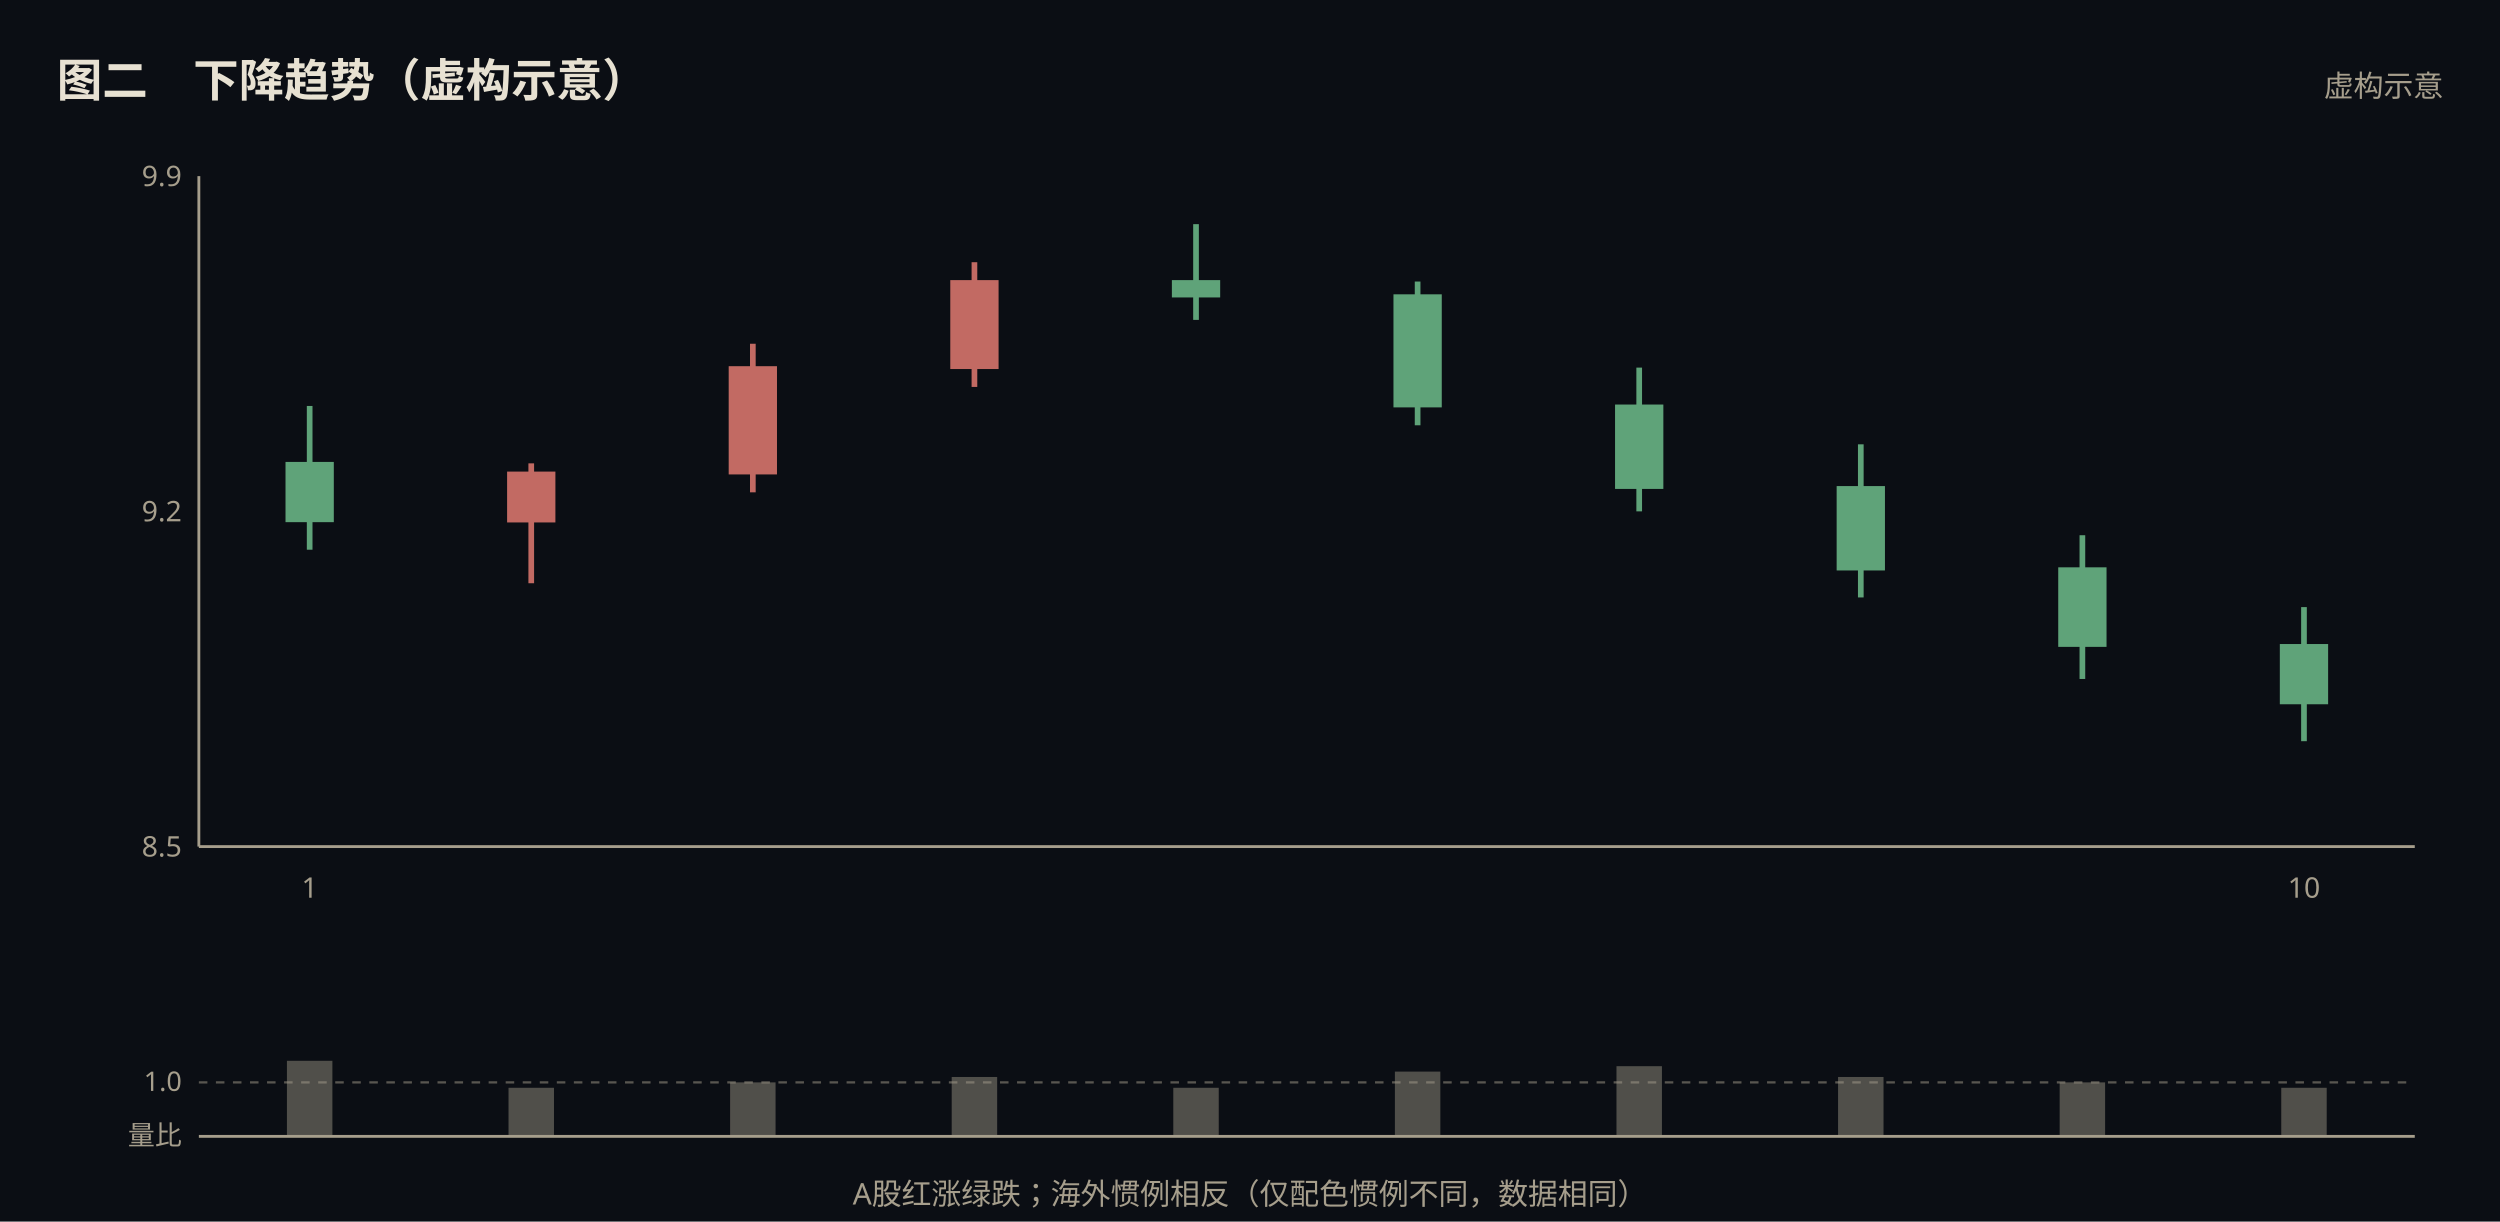
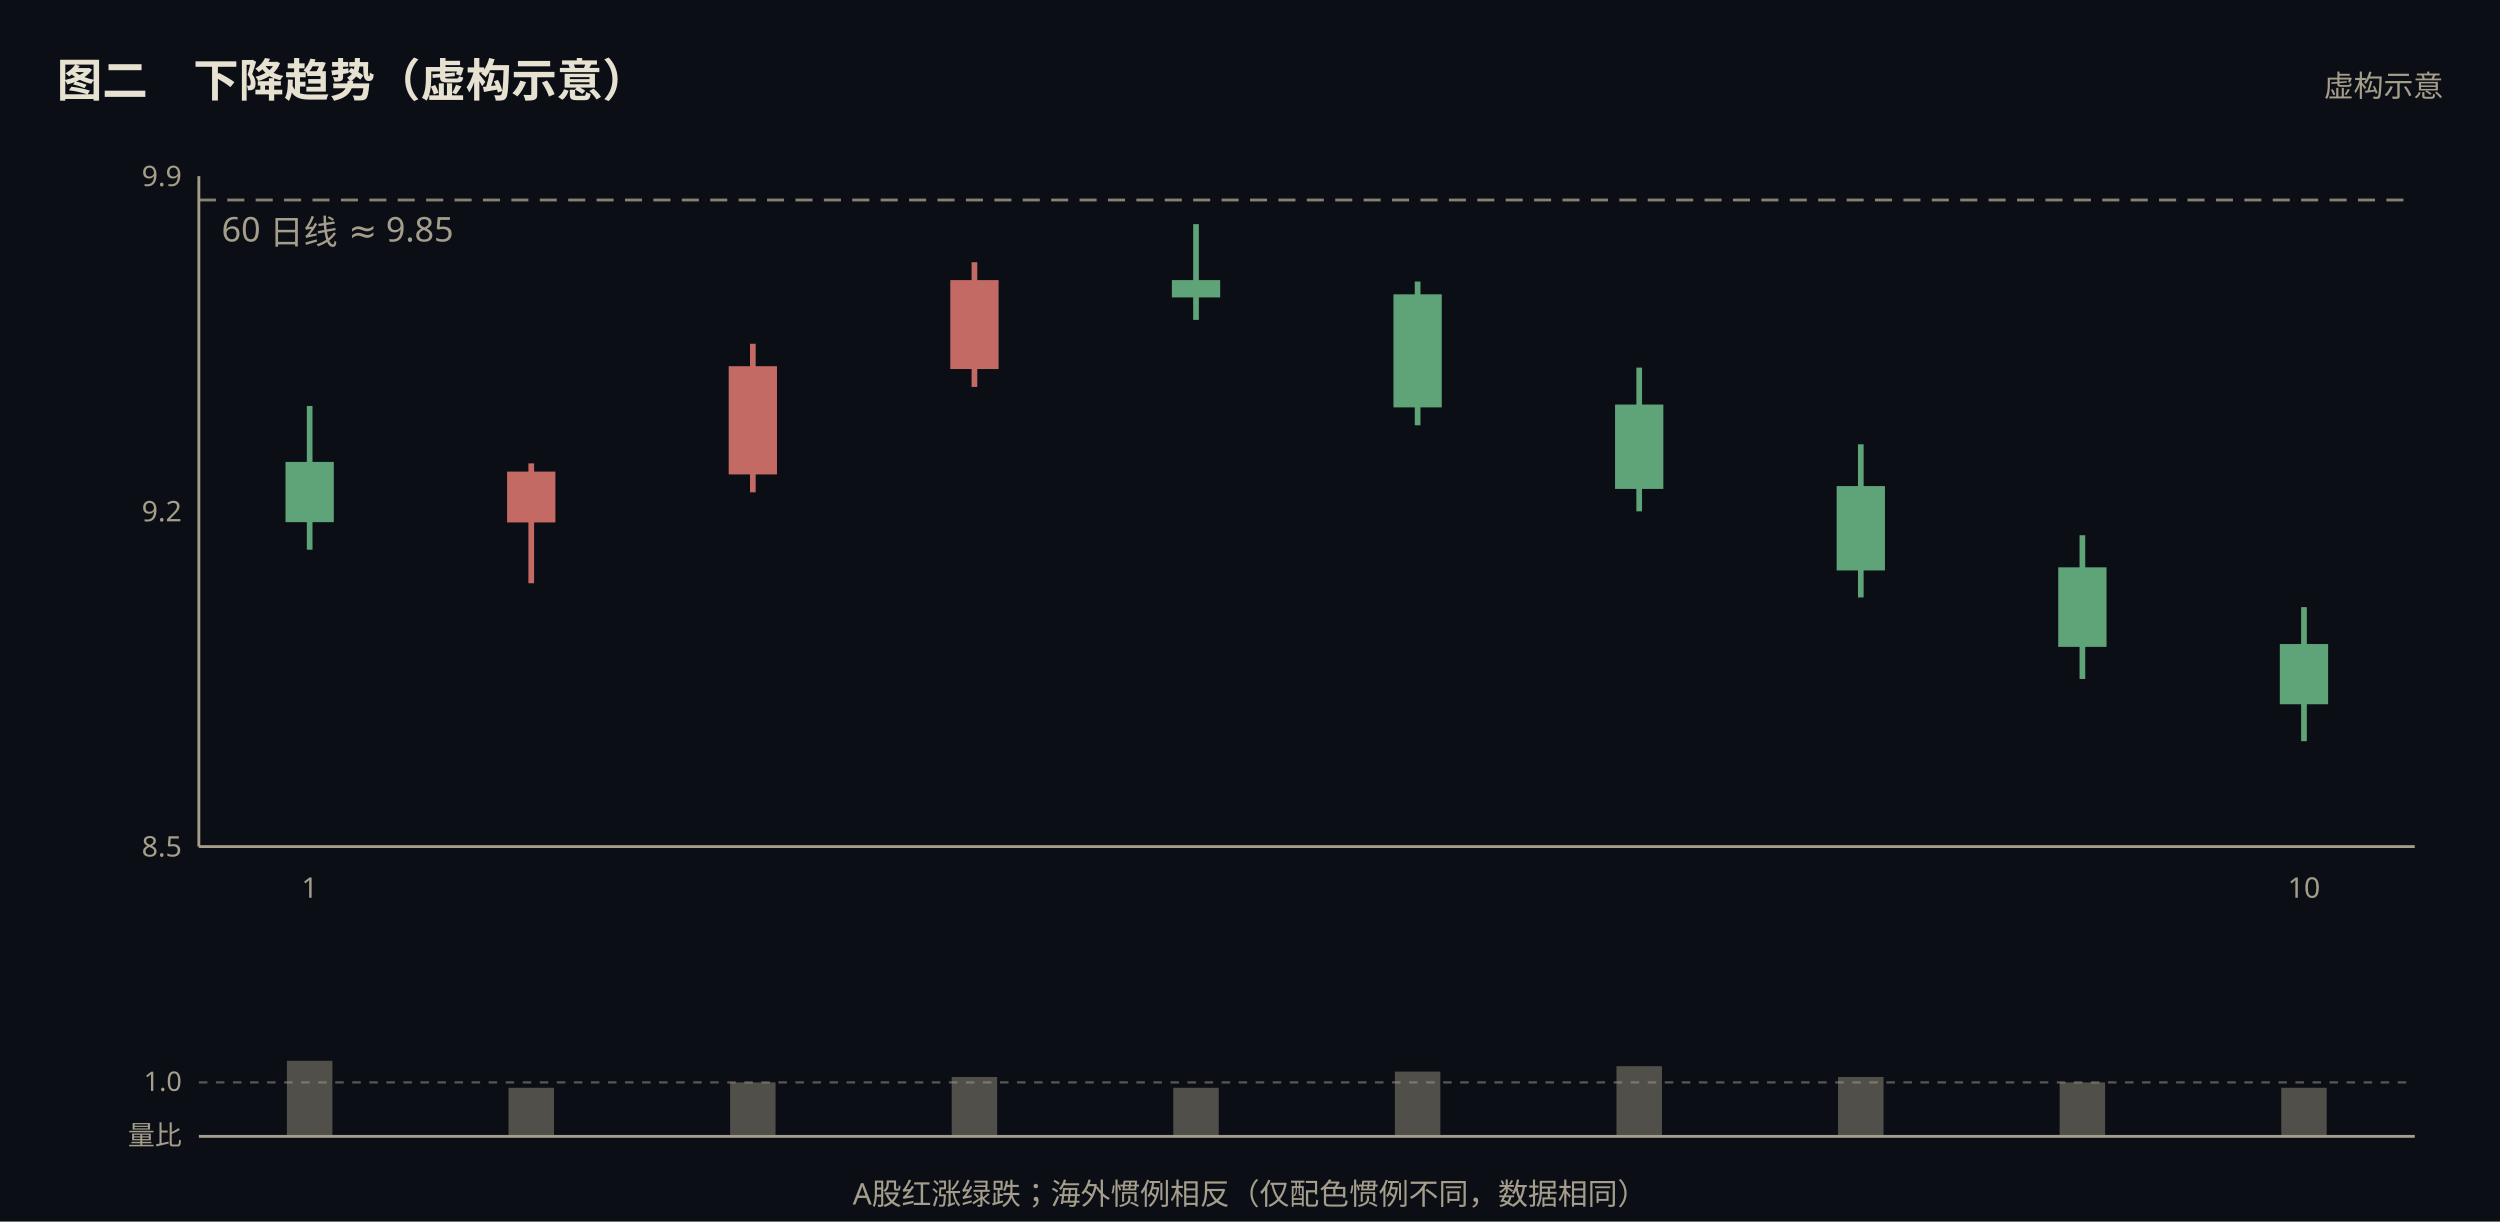
<svg xmlns="http://www.w3.org/2000/svg" viewBox="0 0 880 430" font-family="'Noto Sans SC','Microsoft YaHei',sans-serif">
  <rect width="880" height="430" fill="var(--fig-canvas, #0B0E14)" />
  <text x="20" y="34" font-size="16" font-weight="600" fill="var(--fig-ink, #E7E1D2)">图二　下降趋势（虚构示意）</text>
  <text x="860" y="34" text-anchor="end" font-size="10.5" fill="var(--fig-ink-sub, #A69E8C)">虚构示意</text>
  <line x1="70" y1="62" x2="70" y2="298" stroke="var(--fig-ink-sub, #A69E8C)" stroke-width="1" />
  <line x1="70" y1="298" x2="850" y2="298" stroke="var(--fig-ink-sub, #A69E8C)" stroke-width="1" />
  <text x="64" y="301.5" text-anchor="end" font-size="10" fill="var(--fig-ink-sub, #A69E8C)">8.5</text>
  <text x="64" y="183.5" text-anchor="end" font-size="10" fill="var(--fig-ink-sub, #A69E8C)">9.2</text>
  <text x="64" y="65.5" text-anchor="end" font-size="10" fill="var(--fig-ink-sub, #A69E8C)">9.9</text>
  <text x="109" y="316" text-anchor="middle" font-size="10" fill="var(--fig-ink-sub, #A69E8C)">1</text>
  <text x="811" y="316" text-anchor="middle" font-size="10" fill="var(--fig-ink-sub, #A69E8C)">10</text>
  <line x1="70" y1="400" x2="850" y2="400" stroke="var(--fig-ink-sub, #A69E8C)" stroke-width="1" />
  <line x1="70" y1="381" x2="850" y2="381" stroke="var(--fig-ink-sub, #A69E8C)" stroke-width="0.8" stroke-dasharray="3 3" stroke-opacity="0.5" />
  <text x="64" y="384" text-anchor="end" font-size="9.5" fill="var(--fig-ink-sub, #A69E8C)">1.0</text>
  <text x="64" y="403" text-anchor="end" font-size="9.5" fill="var(--fig-ink-sub, #A69E8C)">量比</text>
+   <g data-tip="60 日线 ≈ 9.85（题干参考位）">
+     <line x1="70" y1="70.4" x2="850" y2="70.4" stroke="var(--fig-ink-sub, #A69E8C)" stroke-width="1" stroke-dasharray="6 4" stroke-opacity="0.8" />
+     <text x="78" y="85" font-size="12" fill="var(--fig-ink-sub, #A69E8C)">60 日线 ≈ 9.85</text>
+   </g>
  <g data-tip="日1：开9.30 高9.42 低9.12 收9.18 量比1.4">
    <line x1="109" y1="142.9" x2="109" y2="193.5" stroke="var(--fig-down, #5FA379)" stroke-width="2" />
    <rect x="101" y="163.1" width="16" height="20.2" fill="var(--fig-down, #5FA379)" stroke="var(--fig-down, #5FA379)" stroke-width="1" />
    <rect x="101" y="373.4" width="16" height="26.6" fill="var(--fig-ink-sub, #A69E8C)" fill-opacity="0.45" />
    <rect x="99" y="142.9" width="20" height="50.6" fill="transparent" />
  </g>
  <g data-tip="日2：开9.18 高9.30 低9.05 收9.28 量比0.9">
    <line x1="187" y1="163.1" x2="187" y2="205.3" stroke="var(--fig-up, #C26A63)" stroke-width="2" />
    <rect x="179" y="166.5" width="16" height="16.9" fill="var(--fig-up, #C26A63)" stroke="var(--fig-up, #C26A63)" stroke-width="1" />
    <rect x="179" y="382.9" width="16" height="17.1" fill="var(--fig-ink-sub, #A69E8C)" fill-opacity="0.45" />
    <rect x="177" y="163.1" width="20" height="42.1" fill="transparent" />
  </g>
  <g data-tip="日3：开9.28 高9.55 低9.24 收9.50 量比1.0">
    <line x1="265" y1="121" x2="265" y2="173.3" stroke="var(--fig-up, #C26A63)" stroke-width="2" />
    <rect x="257" y="129.4" width="16" height="37.1" fill="var(--fig-up, #C26A63)" stroke="var(--fig-up, #C26A63)" stroke-width="1" />
    <rect x="257" y="381" width="16" height="19" fill="var(--fig-ink-sub, #A69E8C)" fill-opacity="0.45" />
    <rect x="255" y="121" width="20" height="52.3" fill="transparent" />
  </g>
  <g data-tip="日4：开9.50 高9.72 低9.46 收9.68 量比1.1">
    <line x1="343" y1="92.3" x2="343" y2="136.2" stroke="var(--fig-up, #C26A63)" stroke-width="2" />
    <rect x="335" y="99.1" width="16" height="30.3" fill="var(--fig-up, #C26A63)" stroke="var(--fig-up, #C26A63)" stroke-width="1" />
    <rect x="335" y="379.1" width="16" height="20.9" fill="var(--fig-ink-sub, #A69E8C)" fill-opacity="0.45" />
    <rect x="333" y="92.3" width="20" height="43.8" fill="transparent" />
  </g>
  <g data-tip="日5：开9.68 高9.80 低9.60 收9.65 量比0.9">
    <line x1="421" y1="78.9" x2="421" y2="112.6" stroke="var(--fig-down, #5FA379)" stroke-width="2" />
    <rect x="413" y="99.1" width="16" height="5.1" fill="var(--fig-down, #5FA379)" stroke="var(--fig-down, #5FA379)" stroke-width="1" />
    <rect x="413" y="382.9" width="16" height="17.1" fill="var(--fig-ink-sub, #A69E8C)" fill-opacity="0.45" />
    <rect x="411" y="78.9" width="20" height="33.7" fill="transparent" />
  </g>
  <g data-tip="日6：开9.65 高9.68 低9.38 收9.42 量比1.2">
    <line x1="499" y1="99.1" x2="499" y2="149.7" stroke="var(--fig-down, #5FA379)" stroke-width="2" />
    <rect x="491" y="104.1" width="16" height="38.8" fill="var(--fig-down, #5FA379)" stroke="var(--fig-down, #5FA379)" stroke-width="1" />
    <rect x="491" y="377.2" width="16" height="22.8" fill="var(--fig-ink-sub, #A69E8C)" fill-opacity="0.45" />
    <rect x="489" y="99.1" width="20" height="50.6" fill="transparent" />
  </g>
  <g data-tip="日7：开9.42 高9.50 低9.20 收9.25 量比1.3">
    <line x1="577" y1="129.4" x2="577" y2="180" stroke="var(--fig-down, #5FA379)" stroke-width="2" />
    <rect x="569" y="142.9" width="16" height="28.7" fill="var(--fig-down, #5FA379)" stroke="var(--fig-down, #5FA379)" stroke-width="1" />
    <rect x="569" y="375.3" width="16" height="24.7" fill="var(--fig-ink-sub, #A69E8C)" fill-opacity="0.45" />
    <rect x="567" y="129.4" width="20" height="50.6" fill="transparent" />
  </g>
  <g data-tip="日8：开9.25 高9.34 低9.02 收9.08 量比1.1">
    <line x1="655" y1="156.4" x2="655" y2="210.3" stroke="var(--fig-down, #5FA379)" stroke-width="2" />
    <rect x="647" y="171.6" width="16" height="28.7" fill="var(--fig-down, #5FA379)" stroke="var(--fig-down, #5FA379)" stroke-width="1" />
    <rect x="647" y="379.1" width="16" height="20.9" fill="var(--fig-ink-sub, #A69E8C)" fill-opacity="0.45" />
    <rect x="645" y="156.4" width="20" height="53.9" fill="transparent" />
  </g>
  <g data-tip="日9：开9.08 高9.15 低8.85 收8.92 量比1.0">
    <line x1="733" y1="188.4" x2="733" y2="239" stroke="var(--fig-down, #5FA379)" stroke-width="2" />
    <rect x="725" y="200.2" width="16" height="27" fill="var(--fig-down, #5FA379)" stroke="var(--fig-down, #5FA379)" stroke-width="1" />
    <rect x="725" y="381" width="16" height="19" fill="var(--fig-ink-sub, #A69E8C)" fill-opacity="0.45" />
    <rect x="723" y="188.4" width="20" height="50.6" fill="transparent" />
  </g>
  <g data-tip="日10：开8.92 高9.00 低8.72 收8.80 量比0.9">
    <line x1="811" y1="213.7" x2="811" y2="260.9" stroke="var(--fig-down, #5FA379)" stroke-width="2" />
    <rect x="803" y="227.2" width="16" height="20.2" fill="var(--fig-down, #5FA379)" stroke="var(--fig-down, #5FA379)" stroke-width="1" />
    <rect x="803" y="382.9" width="16" height="17.1" fill="var(--fig-ink-sub, #A69E8C)" fill-opacity="0.45" />
    <rect x="801" y="213.7" width="20" height="47.2" fill="transparent" />
  </g>
  <text x="440" y="424" text-anchor="middle" font-size="10.5" fill="var(--fig-ink-sub, #A69E8C)">A股红涨绿跌；海外惯例相反（仅配色惯例不同，数据相同）</text>
</svg>
